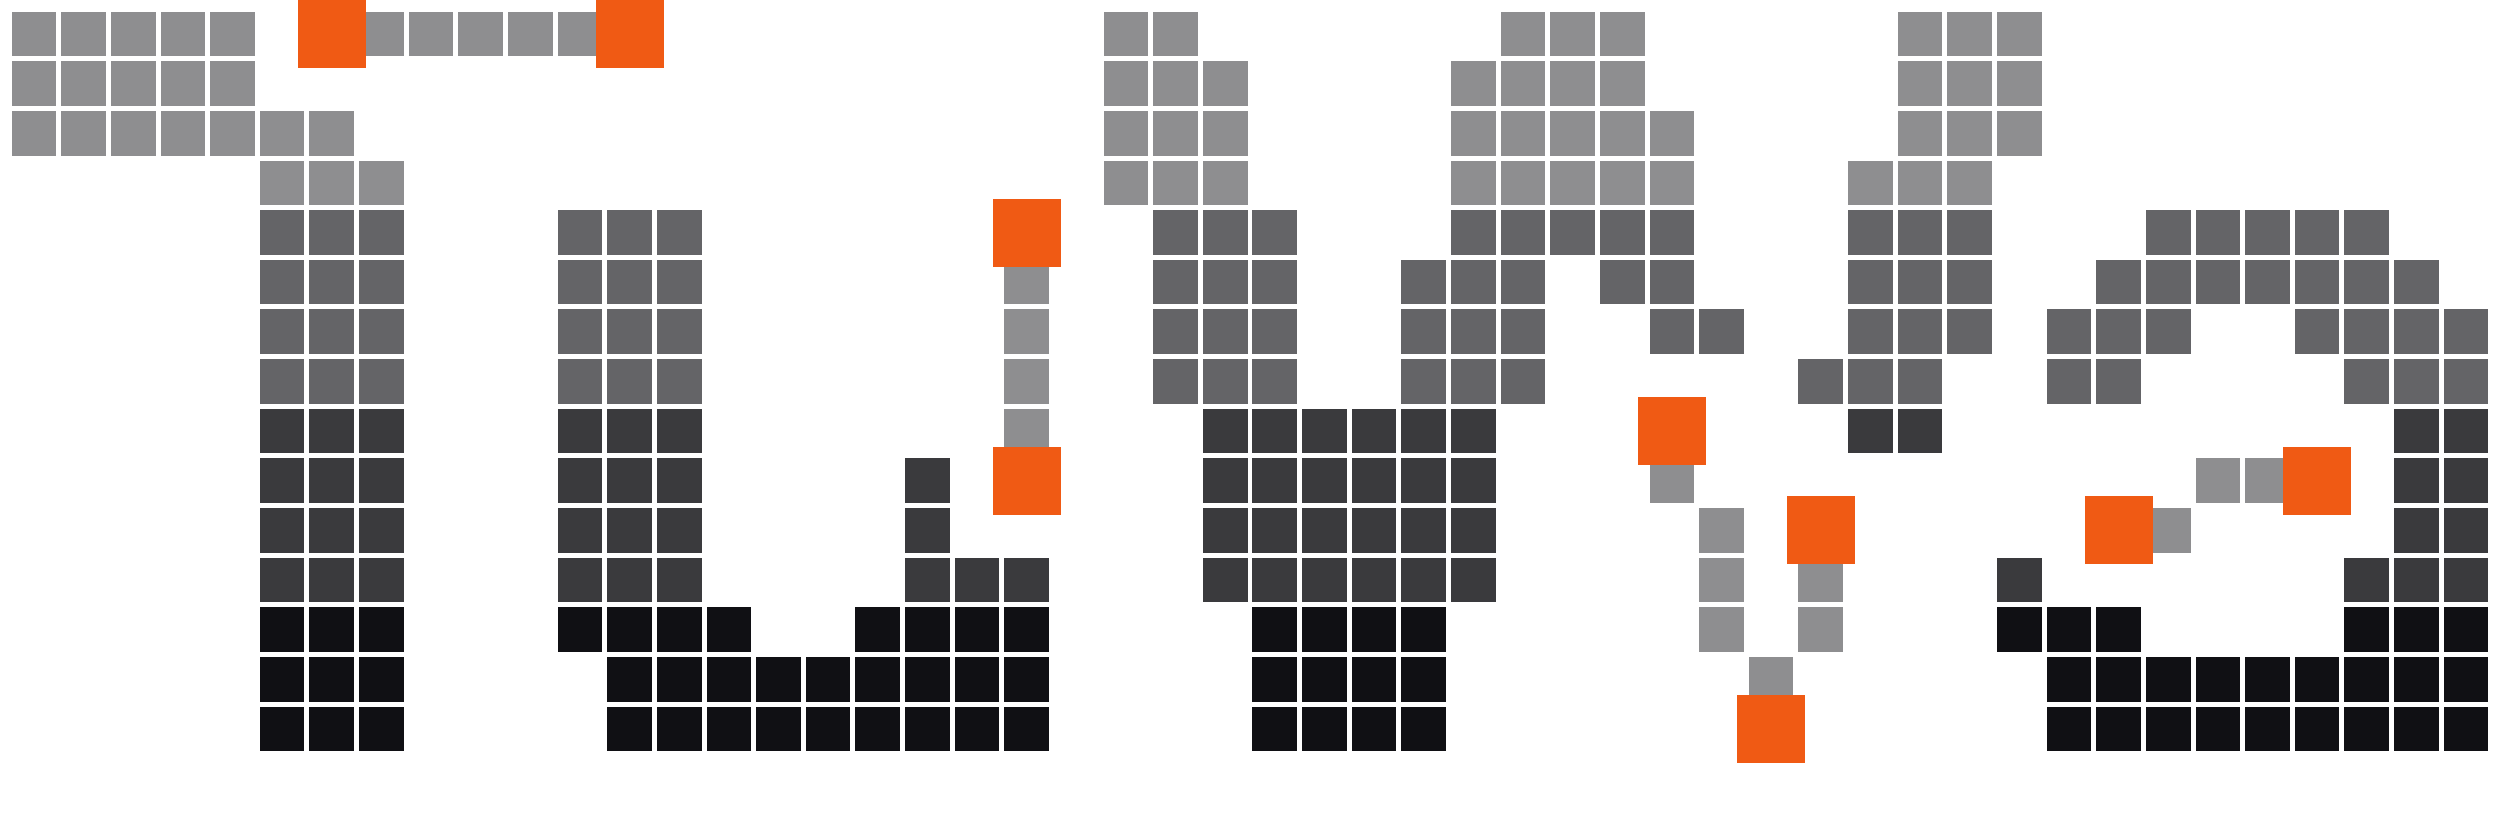
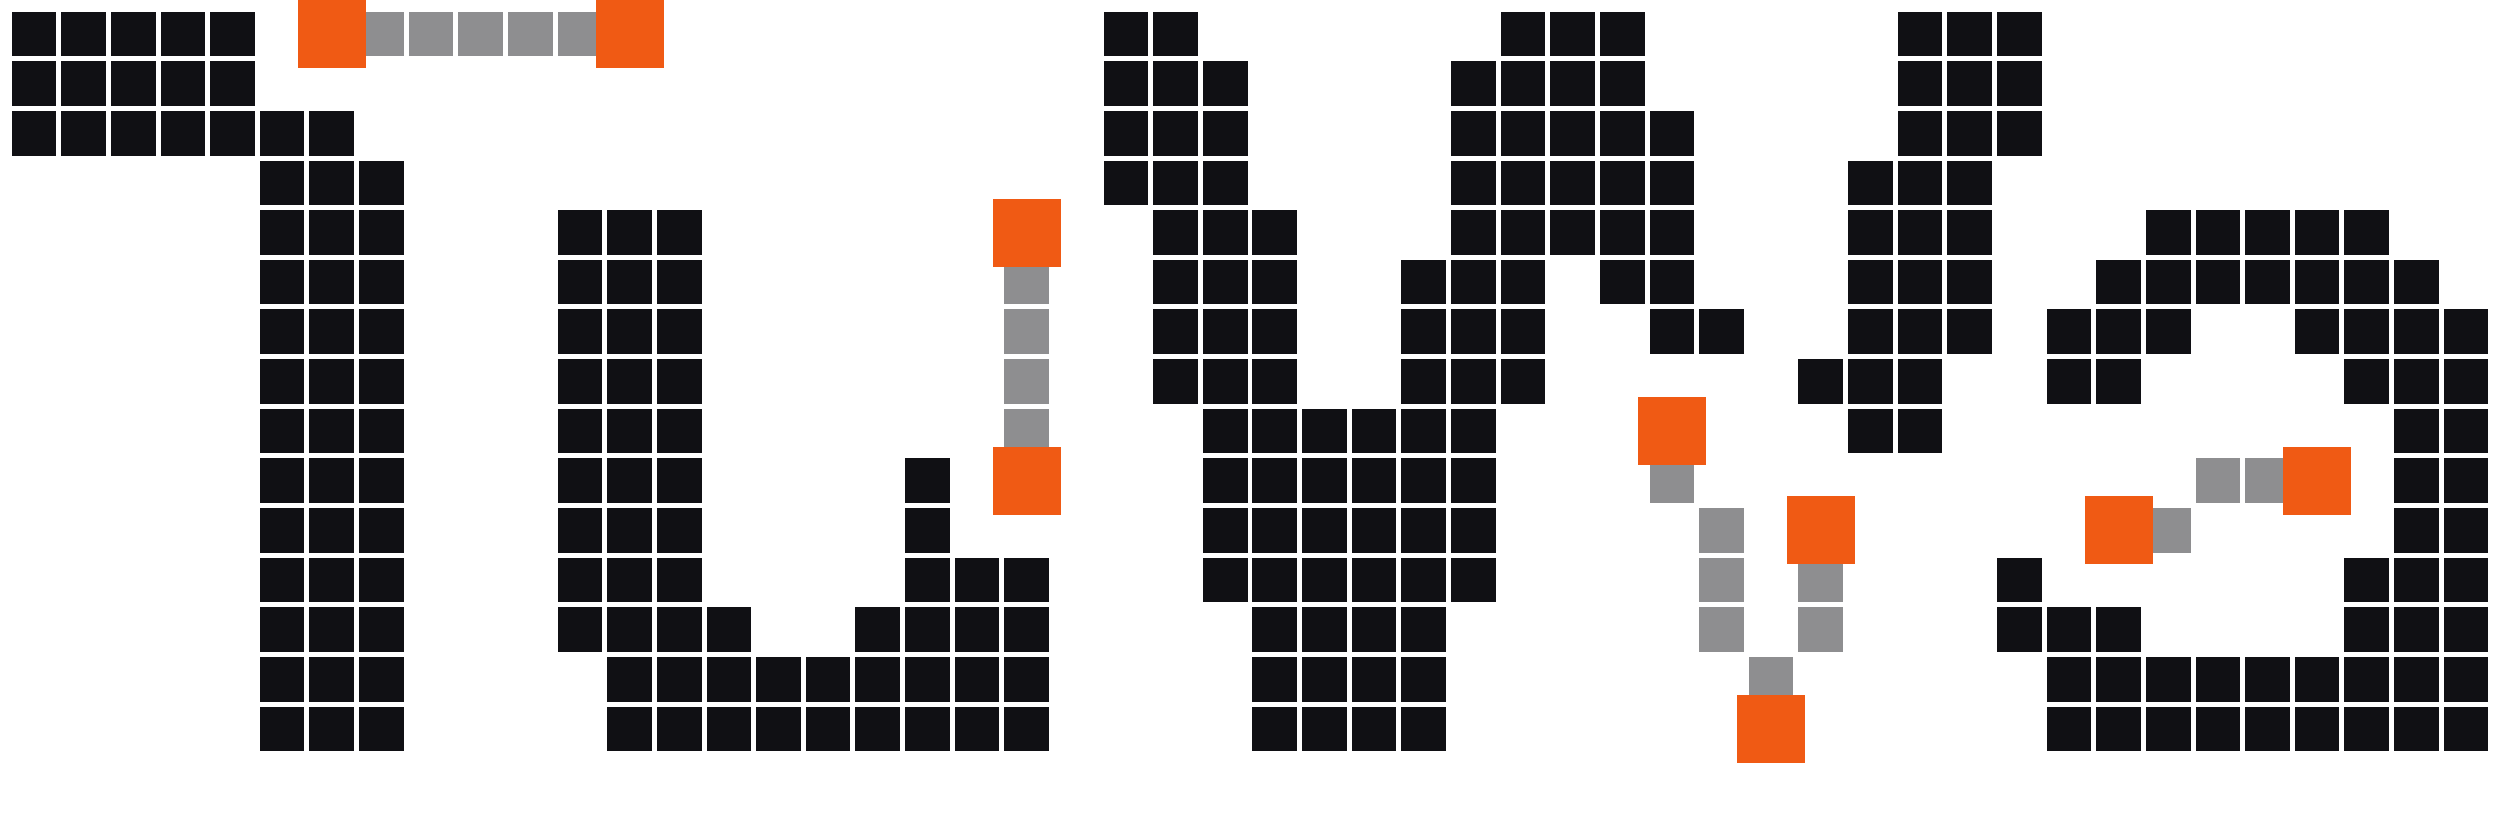
<svg xmlns="http://www.w3.org/2000/svg" viewBox="0 0 50.37 16.37" shape-rendering="crispEdges">
-   <path fill="#8e8e90" d="M.235 .235h.9v.9h-.9zM1.235 .235h.9v.9h-.9zM2.235 .235h.9v.9h-.9zM3.235 .235h.9v.9h-.9zM4.235 .235h.9v.9h-.9zM22.235 .235h.9v.9h-.9zM23.235 .235h.9v.9h-.9zM30.235 .235h.9v.9h-.9zM31.235 .235h.9v.9h-.9zM32.235 .235h.9v.9h-.9zM38.235 .235h.9v.9h-.9zM39.235 .235h.9v.9h-.9zM40.235 .235h.9v.9h-.9zM.235 1.235h.9v.9h-.9zM1.235 1.235h.9v.9h-.9zM2.235 1.235h.9v.9h-.9zM3.235 1.235h.9v.9h-.9zM4.235 1.235h.9v.9h-.9zM22.235 1.235h.9v.9h-.9zM23.235 1.235h.9v.9h-.9zM24.235 1.235h.9v.9h-.9zM29.235 1.235h.9v.9h-.9zM30.235 1.235h.9v.9h-.9zM31.235 1.235h.9v.9h-.9zM32.235 1.235h.9v.9h-.9zM38.235 1.235h.9v.9h-.9zM39.235 1.235h.9v.9h-.9zM40.235 1.235h.9v.9h-.9zM.235 2.235h.9v.9h-.9zM1.235 2.235h.9v.9h-.9zM2.235 2.235h.9v.9h-.9zM3.235 2.235h.9v.9h-.9zM4.235 2.235h.9v.9h-.9zM5.235 2.235h.9v.9h-.9zM6.235 2.235h.9v.9h-.9zM22.235 2.235h.9v.9h-.9zM23.235 2.235h.9v.9h-.9zM24.235 2.235h.9v.9h-.9zM29.235 2.235h.9v.9h-.9zM30.235 2.235h.9v.9h-.9zM31.235 2.235h.9v.9h-.9zM32.235 2.235h.9v.9h-.9zM33.235 2.235h.9v.9h-.9zM38.235 2.235h.9v.9h-.9zM39.235 2.235h.9v.9h-.9zM40.235 2.235h.9v.9h-.9zM5.235 3.235h.9v.9h-.9zM6.235 3.235h.9v.9h-.9zM7.235 3.235h.9v.9h-.9zM22.235 3.235h.9v.9h-.9zM23.235 3.235h.9v.9h-.9zM24.235 3.235h.9v.9h-.9zM29.235 3.235h.9v.9h-.9zM30.235 3.235h.9v.9h-.9zM31.235 3.235h.9v.9h-.9zM32.235 3.235h.9v.9h-.9zM33.235 3.235h.9v.9h-.9zM37.235 3.235h.9v.9h-.9zM38.235 3.235h.9v.9h-.9zM39.235 3.235h.9v.9h-.9z" />
-   <path fill="#646467" d="M5.235 4.235h.9v.9h-.9zM6.235 4.235h.9v.9h-.9zM7.235 4.235h.9v.9h-.9zM11.235 4.235h.9v.9h-.9zM12.235 4.235h.9v.9h-.9zM13.235 4.235h.9v.9h-.9zM23.235 4.235h.9v.9h-.9zM24.235 4.235h.9v.9h-.9zM25.235 4.235h.9v.9h-.9zM29.235 4.235h.9v.9h-.9zM30.235 4.235h.9v.9h-.9zM31.235 4.235h.9v.9h-.9zM32.235 4.235h.9v.9h-.9zM33.235 4.235h.9v.9h-.9zM37.235 4.235h.9v.9h-.9zM38.235 4.235h.9v.9h-.9zM39.235 4.235h.9v.9h-.9zM43.235 4.235h.9v.9h-.9zM44.235 4.235h.9v.9h-.9zM45.235 4.235h.9v.9h-.9zM46.235 4.235h.9v.9h-.9zM47.235 4.235h.9v.9h-.9zM5.235 5.235h.9v.9h-.9zM6.235 5.235h.9v.9h-.9zM7.235 5.235h.9v.9h-.9zM11.235 5.235h.9v.9h-.9zM12.235 5.235h.9v.9h-.9zM13.235 5.235h.9v.9h-.9zM23.235 5.235h.9v.9h-.9zM24.235 5.235h.9v.9h-.9zM25.235 5.235h.9v.9h-.9zM28.235 5.235h.9v.9h-.9zM29.235 5.235h.9v.9h-.9zM30.235 5.235h.9v.9h-.9zM32.235 5.235h.9v.9h-.9zM33.235 5.235h.9v.9h-.9zM37.235 5.235h.9v.9h-.9zM38.235 5.235h.9v.9h-.9zM39.235 5.235h.9v.9h-.9zM42.235 5.235h.9v.9h-.9zM43.235 5.235h.9v.9h-.9zM44.235 5.235h.9v.9h-.9zM45.235 5.235h.9v.9h-.9zM46.235 5.235h.9v.9h-.9zM47.235 5.235h.9v.9h-.9zM48.235 5.235h.9v.9h-.9zM5.235 6.235h.9v.9h-.9zM6.235 6.235h.9v.9h-.9zM7.235 6.235h.9v.9h-.9zM11.235 6.235h.9v.9h-.9zM12.235 6.235h.9v.9h-.9zM13.235 6.235h.9v.9h-.9zM23.235 6.235h.9v.9h-.9zM24.235 6.235h.9v.9h-.9zM25.235 6.235h.9v.9h-.9zM28.235 6.235h.9v.9h-.9zM29.235 6.235h.9v.9h-.9zM30.235 6.235h.9v.9h-.9zM33.235 6.235h.9v.9h-.9zM34.235 6.235h.9v.9h-.9zM37.235 6.235h.9v.9h-.9zM38.235 6.235h.9v.9h-.9zM39.235 6.235h.9v.9h-.9zM41.235 6.235h.9v.9h-.9zM42.235 6.235h.9v.9h-.9zM43.235 6.235h.9v.9h-.9zM46.235 6.235h.9v.9h-.9zM47.235 6.235h.9v.9h-.9zM48.235 6.235h.9v.9h-.9zM49.235 6.235h.9v.9h-.9zM5.235 7.235h.9v.9h-.9zM6.235 7.235h.9v.9h-.9zM7.235 7.235h.9v.9h-.9zM11.235 7.235h.9v.9h-.9zM12.235 7.235h.9v.9h-.9zM13.235 7.235h.9v.9h-.9zM23.235 7.235h.9v.9h-.9zM24.235 7.235h.9v.9h-.9zM25.235 7.235h.9v.9h-.9zM28.235 7.235h.9v.9h-.9zM29.235 7.235h.9v.9h-.9zM30.235 7.235h.9v.9h-.9zM36.235 7.235h.9v.9h-.9zM37.235 7.235h.9v.9h-.9zM38.235 7.235h.9v.9h-.9zM41.235 7.235h.9v.9h-.9zM42.235 7.235h.9v.9h-.9zM47.235 7.235h.9v.9h-.9zM48.235 7.235h.9v.9h-.9zM49.235 7.235h.9v.9h-.9z" />
-   <path fill="#3a3a3d" d="M5.235 8.235h.9v.9h-.9zM6.235 8.235h.9v.9h-.9zM7.235 8.235h.9v.9h-.9zM11.235 8.235h.9v.9h-.9zM12.235 8.235h.9v.9h-.9zM13.235 8.235h.9v.9h-.9zM24.235 8.235h.9v.9h-.9zM25.235 8.235h.9v.9h-.9zM26.235 8.235h.9v.9h-.9zM27.235 8.235h.9v.9h-.9zM28.235 8.235h.9v.9h-.9zM29.235 8.235h.9v.9h-.9zM37.235 8.235h.9v.9h-.9zM38.235 8.235h.9v.9h-.9zM48.235 8.235h.9v.9h-.9zM49.235 8.235h.9v.9h-.9zM5.235 9.235h.9v.9h-.9zM6.235 9.235h.9v.9h-.9zM7.235 9.235h.9v.9h-.9zM11.235 9.235h.9v.9h-.9zM12.235 9.235h.9v.9h-.9zM13.235 9.235h.9v.9h-.9zM18.235 9.235h.9v.9h-.9zM24.235 9.235h.9v.9h-.9zM25.235 9.235h.9v.9h-.9zM26.235 9.235h.9v.9h-.9zM27.235 9.235h.9v.9h-.9zM28.235 9.235h.9v.9h-.9zM29.235 9.235h.9v.9h-.9zM48.235 9.235h.9v.9h-.9zM49.235 9.235h.9v.9h-.9zM5.235 10.235h.9v.9h-.9zM6.235 10.235h.9v.9h-.9zM7.235 10.235h.9v.9h-.9zM11.235 10.235h.9v.9h-.9zM12.235 10.235h.9v.9h-.9zM13.235 10.235h.9v.9h-.9zM18.235 10.235h.9v.9h-.9zM24.235 10.235h.9v.9h-.9zM25.235 10.235h.9v.9h-.9zM26.235 10.235h.9v.9h-.9zM27.235 10.235h.9v.9h-.9zM28.235 10.235h.9v.9h-.9zM29.235 10.235h.9v.9h-.9zM48.235 10.235h.9v.9h-.9zM49.235 10.235h.9v.9h-.9zM5.235 11.235h.9v.9h-.9zM6.235 11.235h.9v.9h-.9zM7.235 11.235h.9v.9h-.9zM11.235 11.235h.9v.9h-.9zM12.235 11.235h.9v.9h-.9zM13.235 11.235h.9v.9h-.9zM18.235 11.235h.9v.9h-.9zM19.235 11.235h.9v.9h-.9zM20.235 11.235h.9v.9h-.9zM24.235 11.235h.9v.9h-.9zM25.235 11.235h.9v.9h-.9zM26.235 11.235h.9v.9h-.9zM27.235 11.235h.9v.9h-.9zM28.235 11.235h.9v.9h-.9zM29.235 11.235h.9v.9h-.9zM40.235 11.235h.9v.9h-.9zM47.235 11.235h.9v.9h-.9zM48.235 11.235h.9v.9h-.9zM49.235 11.235h.9v.9h-.9z" />
+   <path fill="#101014" d="M.235 .235h.9v.9h-.9zM1.235 .235h.9v.9h-.9zM2.235 .235h.9v.9h-.9zM3.235 .235h.9v.9h-.9zM4.235 .235h.9v.9h-.9zM22.235 .235h.9v.9h-.9zM23.235 .235h.9v.9h-.9zM30.235 .235h.9v.9h-.9zM31.235 .235h.9v.9h-.9zM32.235 .235h.9v.9h-.9zM38.235 .235h.9v.9h-.9zM39.235 .235h.9v.9h-.9zM40.235 .235h.9v.9h-.9zM.235 1.235h.9v.9h-.9zM1.235 1.235h.9v.9h-.9zM2.235 1.235h.9v.9h-.9zM3.235 1.235h.9v.9h-.9zM4.235 1.235h.9v.9h-.9zM22.235 1.235h.9v.9h-.9zM23.235 1.235h.9v.9h-.9zM24.235 1.235h.9v.9h-.9zM29.235 1.235h.9v.9h-.9zM30.235 1.235h.9v.9h-.9zM31.235 1.235h.9v.9h-.9zM32.235 1.235h.9v.9h-.9zM38.235 1.235h.9v.9h-.9zM39.235 1.235h.9v.9h-.9zM40.235 1.235h.9v.9h-.9zM.235 2.235h.9v.9h-.9zM1.235 2.235h.9v.9h-.9zM2.235 2.235h.9v.9h-.9zM3.235 2.235h.9v.9h-.9zM4.235 2.235h.9v.9h-.9zM5.235 2.235h.9v.9h-.9zM6.235 2.235h.9v.9h-.9zM22.235 2.235h.9v.9h-.9zM23.235 2.235h.9v.9h-.9zM24.235 2.235h.9v.9h-.9zM29.235 2.235h.9v.9h-.9zM30.235 2.235h.9v.9h-.9zM31.235 2.235h.9v.9h-.9zM32.235 2.235h.9v.9h-.9zM33.235 2.235h.9v.9h-.9zM38.235 2.235h.9v.9h-.9zM39.235 2.235h.9v.9h-.9zM40.235 2.235h.9v.9h-.9zM5.235 3.235h.9v.9h-.9zM6.235 3.235h.9v.9h-.9zM7.235 3.235h.9v.9h-.9zM22.235 3.235h.9v.9h-.9zM23.235 3.235h.9v.9h-.9zM24.235 3.235h.9v.9h-.9zM29.235 3.235h.9v.9h-.9zM30.235 3.235h.9v.9h-.9zM31.235 3.235h.9v.9h-.9zM32.235 3.235h.9v.9h-.9zM33.235 3.235h.9v.9h-.9zM37.235 3.235h.9v.9h-.9zM38.235 3.235h.9v.9h-.9zM39.235 3.235h.9v.9h-.9z" />
+   <path fill="#101014" d="M5.235 4.235h.9v.9h-.9zM6.235 4.235h.9v.9h-.9zM7.235 4.235h.9v.9h-.9zM11.235 4.235h.9v.9h-.9zM12.235 4.235h.9v.9h-.9zM13.235 4.235h.9v.9h-.9zM23.235 4.235h.9v.9h-.9zM24.235 4.235h.9v.9h-.9zM25.235 4.235h.9v.9h-.9zM29.235 4.235h.9v.9h-.9zM30.235 4.235h.9v.9h-.9zM31.235 4.235h.9v.9h-.9zM32.235 4.235h.9v.9h-.9zM33.235 4.235h.9v.9h-.9zM37.235 4.235h.9v.9h-.9zM38.235 4.235h.9v.9h-.9zM39.235 4.235h.9v.9h-.9zM43.235 4.235h.9v.9h-.9zM44.235 4.235h.9v.9h-.9zM45.235 4.235h.9v.9h-.9zM46.235 4.235h.9v.9h-.9zM47.235 4.235h.9v.9h-.9zM5.235 5.235h.9v.9h-.9zM6.235 5.235h.9v.9h-.9zM7.235 5.235h.9v.9h-.9zM11.235 5.235h.9v.9h-.9zM12.235 5.235h.9v.9h-.9zM13.235 5.235h.9v.9h-.9zM23.235 5.235h.9v.9h-.9zM24.235 5.235h.9v.9h-.9zM25.235 5.235h.9v.9h-.9zM28.235 5.235h.9v.9h-.9zM29.235 5.235h.9v.9h-.9zM30.235 5.235h.9v.9h-.9zM32.235 5.235h.9v.9h-.9zM33.235 5.235h.9v.9h-.9zM37.235 5.235h.9v.9h-.9zM38.235 5.235h.9v.9h-.9zM39.235 5.235h.9v.9h-.9zM42.235 5.235h.9v.9h-.9zM43.235 5.235h.9v.9h-.9zM44.235 5.235h.9v.9h-.9zM45.235 5.235h.9v.9h-.9zM46.235 5.235h.9v.9h-.9zM47.235 5.235h.9v.9h-.9zM48.235 5.235h.9v.9h-.9zM5.235 6.235h.9v.9h-.9zM6.235 6.235h.9v.9h-.9zM7.235 6.235h.9v.9h-.9zM11.235 6.235h.9v.9h-.9zM12.235 6.235h.9v.9h-.9zM13.235 6.235h.9v.9h-.9zM23.235 6.235h.9v.9h-.9zM24.235 6.235h.9v.9h-.9zM25.235 6.235h.9v.9h-.9zM28.235 6.235h.9v.9h-.9zM29.235 6.235h.9v.9h-.9zM30.235 6.235h.9v.9h-.9zM33.235 6.235h.9v.9h-.9zM34.235 6.235h.9v.9h-.9zM37.235 6.235h.9v.9h-.9zM38.235 6.235h.9v.9h-.9zM39.235 6.235h.9v.9h-.9zM41.235 6.235h.9v.9h-.9zM42.235 6.235h.9v.9h-.9zM43.235 6.235h.9v.9h-.9zM46.235 6.235h.9v.9h-.9zM47.235 6.235h.9v.9h-.9zM48.235 6.235h.9v.9h-.9zM49.235 6.235h.9v.9h-.9zM5.235 7.235h.9v.9h-.9zM6.235 7.235h.9v.9h-.9zM7.235 7.235h.9v.9h-.9zM11.235 7.235h.9v.9h-.9zM12.235 7.235h.9v.9h-.9zM13.235 7.235h.9v.9h-.9zM23.235 7.235h.9v.9h-.9zM24.235 7.235h.9v.9h-.9zM25.235 7.235h.9v.9h-.9zM28.235 7.235h.9v.9h-.9zM29.235 7.235h.9v.9h-.9zM30.235 7.235h.9v.9h-.9zM36.235 7.235h.9v.9h-.9zM37.235 7.235h.9v.9h-.9zM38.235 7.235h.9v.9h-.9zM41.235 7.235h.9v.9h-.9zM42.235 7.235h.9v.9h-.9zM47.235 7.235h.9v.9h-.9zM48.235 7.235h.9v.9h-.9zM49.235 7.235h.9v.9h-.9z" />
+   <path fill="#101014" d="M5.235 8.235h.9v.9h-.9zM6.235 8.235h.9v.9h-.9zM7.235 8.235h.9v.9h-.9zM11.235 8.235h.9v.9h-.9zM12.235 8.235h.9v.9h-.9zM13.235 8.235h.9v.9h-.9zM24.235 8.235h.9v.9h-.9zM25.235 8.235h.9v.9h-.9zM26.235 8.235h.9v.9h-.9zM27.235 8.235h.9v.9h-.9zM28.235 8.235h.9v.9h-.9zM29.235 8.235h.9v.9h-.9zM37.235 8.235h.9v.9h-.9zM38.235 8.235h.9v.9h-.9zM48.235 8.235h.9v.9h-.9zM49.235 8.235h.9v.9h-.9zM5.235 9.235h.9v.9h-.9zM6.235 9.235h.9v.9h-.9zM7.235 9.235h.9v.9h-.9zM11.235 9.235h.9v.9h-.9zM12.235 9.235h.9v.9h-.9zM13.235 9.235h.9v.9h-.9zM18.235 9.235h.9v.9h-.9zM24.235 9.235h.9v.9h-.9zM25.235 9.235h.9v.9h-.9zM26.235 9.235h.9v.9h-.9zM27.235 9.235h.9v.9h-.9zM28.235 9.235h.9v.9h-.9zM29.235 9.235h.9v.9h-.9zM48.235 9.235h.9v.9h-.9zM49.235 9.235h.9v.9h-.9zM5.235 10.235h.9v.9h-.9zM6.235 10.235h.9v.9h-.9zM7.235 10.235h.9v.9h-.9zM11.235 10.235h.9v.9h-.9zM12.235 10.235h.9v.9h-.9zM13.235 10.235h.9v.9h-.9zM18.235 10.235h.9v.9h-.9zM24.235 10.235h.9v.9h-.9zM25.235 10.235h.9v.9h-.9zM26.235 10.235h.9v.9h-.9zM27.235 10.235h.9v.9h-.9zM28.235 10.235h.9v.9h-.9zM29.235 10.235h.9v.9h-.9zM48.235 10.235h.9v.9h-.9zM49.235 10.235h.9v.9h-.9zM5.235 11.235h.9v.9h-.9zM6.235 11.235h.9v.9h-.9zM7.235 11.235h.9v.9h-.9zM11.235 11.235h.9v.9h-.9zM12.235 11.235h.9v.9h-.9zM13.235 11.235h.9v.9h-.9zM18.235 11.235h.9v.9h-.9zM19.235 11.235h.9v.9h-.9zM20.235 11.235h.9v.9h-.9zM24.235 11.235h.9v.9h-.9zM25.235 11.235h.9v.9h-.9zM26.235 11.235h.9v.9h-.9zM27.235 11.235h.9v.9h-.9zM28.235 11.235h.9v.9h-.9zM29.235 11.235h.9v.9h-.9zM40.235 11.235h.9v.9h-.9zM47.235 11.235h.9v.9h-.9zM48.235 11.235h.9v.9h-.9zM49.235 11.235h.9v.9h-.9z" />
  <path fill="#101014" d="M5.235 12.235h.9v.9h-.9zM6.235 12.235h.9v.9h-.9zM7.235 12.235h.9v.9h-.9zM11.235 12.235h.9v.9h-.9zM12.235 12.235h.9v.9h-.9zM13.235 12.235h.9v.9h-.9zM14.235 12.235h.9v.9h-.9zM17.235 12.235h.9v.9h-.9zM18.235 12.235h.9v.9h-.9zM19.235 12.235h.9v.9h-.9zM20.235 12.235h.9v.9h-.9zM25.235 12.235h.9v.9h-.9zM26.235 12.235h.9v.9h-.9zM27.235 12.235h.9v.9h-.9zM28.235 12.235h.9v.9h-.9zM40.235 12.235h.9v.9h-.9zM41.235 12.235h.9v.9h-.9zM42.235 12.235h.9v.9h-.9zM47.235 12.235h.9v.9h-.9zM48.235 12.235h.9v.9h-.9zM49.235 12.235h.9v.9h-.9zM5.235 13.235h.9v.9h-.9zM6.235 13.235h.9v.9h-.9zM7.235 13.235h.9v.9h-.9zM12.235 13.235h.9v.9h-.9zM13.235 13.235h.9v.9h-.9zM14.235 13.235h.9v.9h-.9zM15.235 13.235h.9v.9h-.9zM16.235 13.235h.9v.9h-.9zM17.235 13.235h.9v.9h-.9zM18.235 13.235h.9v.9h-.9zM19.235 13.235h.9v.9h-.9zM20.235 13.235h.9v.9h-.9zM25.235 13.235h.9v.9h-.9zM26.235 13.235h.9v.9h-.9zM27.235 13.235h.9v.9h-.9zM28.235 13.235h.9v.9h-.9zM41.235 13.235h.9v.9h-.9zM42.235 13.235h.9v.9h-.9zM43.235 13.235h.9v.9h-.9zM44.235 13.235h.9v.9h-.9zM45.235 13.235h.9v.9h-.9zM46.235 13.235h.9v.9h-.9zM47.235 13.235h.9v.9h-.9zM48.235 13.235h.9v.9h-.9zM49.235 13.235h.9v.9h-.9zM5.235 14.235h.9v.9h-.9zM6.235 14.235h.9v.9h-.9zM7.235 14.235h.9v.9h-.9zM12.235 14.235h.9v.9h-.9zM13.235 14.235h.9v.9h-.9zM14.235 14.235h.9v.9h-.9zM15.235 14.235h.9v.9h-.9zM16.235 14.235h.9v.9h-.9zM17.235 14.235h.9v.9h-.9zM18.235 14.235h.9v.9h-.9zM19.235 14.235h.9v.9h-.9zM20.235 14.235h.9v.9h-.9zM25.235 14.235h.9v.9h-.9zM26.235 14.235h.9v.9h-.9zM27.235 14.235h.9v.9h-.9zM28.235 14.235h.9v.9h-.9zM41.235 14.235h.9v.9h-.9zM42.235 14.235h.9v.9h-.9zM43.235 14.235h.9v.9h-.9zM44.235 14.235h.9v.9h-.9zM45.235 14.235h.9v.9h-.9zM46.235 14.235h.9v.9h-.9zM47.235 14.235h.9v.9h-.9zM48.235 14.235h.9v.9h-.9zM49.235 14.235h.9v.9h-.9z" />
  <path fill="#8e8e90" d="M7.235 .235h.9v.9h-.9zM8.235 .235h.9v.9h-.9zM9.235 .235h.9v.9h-.9zM10.235 .235h.9v.9h-.9zM11.235 .235h.9v.9h-.9zM20.235 5.235h.9v.9h-.9zM20.235 6.235h.9v.9h-.9zM20.235 7.235h.9v.9h-.9zM20.235 8.235h.9v.9h-.9zM33.235 9.235h.9v.9h-.9zM34.235 10.235h.9v.9h-.9zM34.235 11.235h.9v.9h-.9zM34.235 12.235h.9v.9h-.9zM35.235 13.235h.9v.9h-.9zM36.235 12.235h.9v.9h-.9zM36.235 11.235h.9v.9h-.9zM43.235 10.235h.9v.9h-.9zM44.235 9.235h.9v.9h-.9zM45.235 9.235h.9v.9h-.9z" />
  <path fill="#f05a14" d="M6 0h1.37v1.37h-1.37zM12 0h1.37v1.37h-1.37zM20 4h1.37v1.37h-1.37zM20 9h1.37v1.37h-1.37zM33 8h1.37v1.37h-1.37zM35 14h1.37v1.37h-1.37zM36 10h1.37v1.37h-1.37zM42 10h1.37v1.37h-1.37zM46 9h1.37v1.37h-1.37z" />
</svg>
